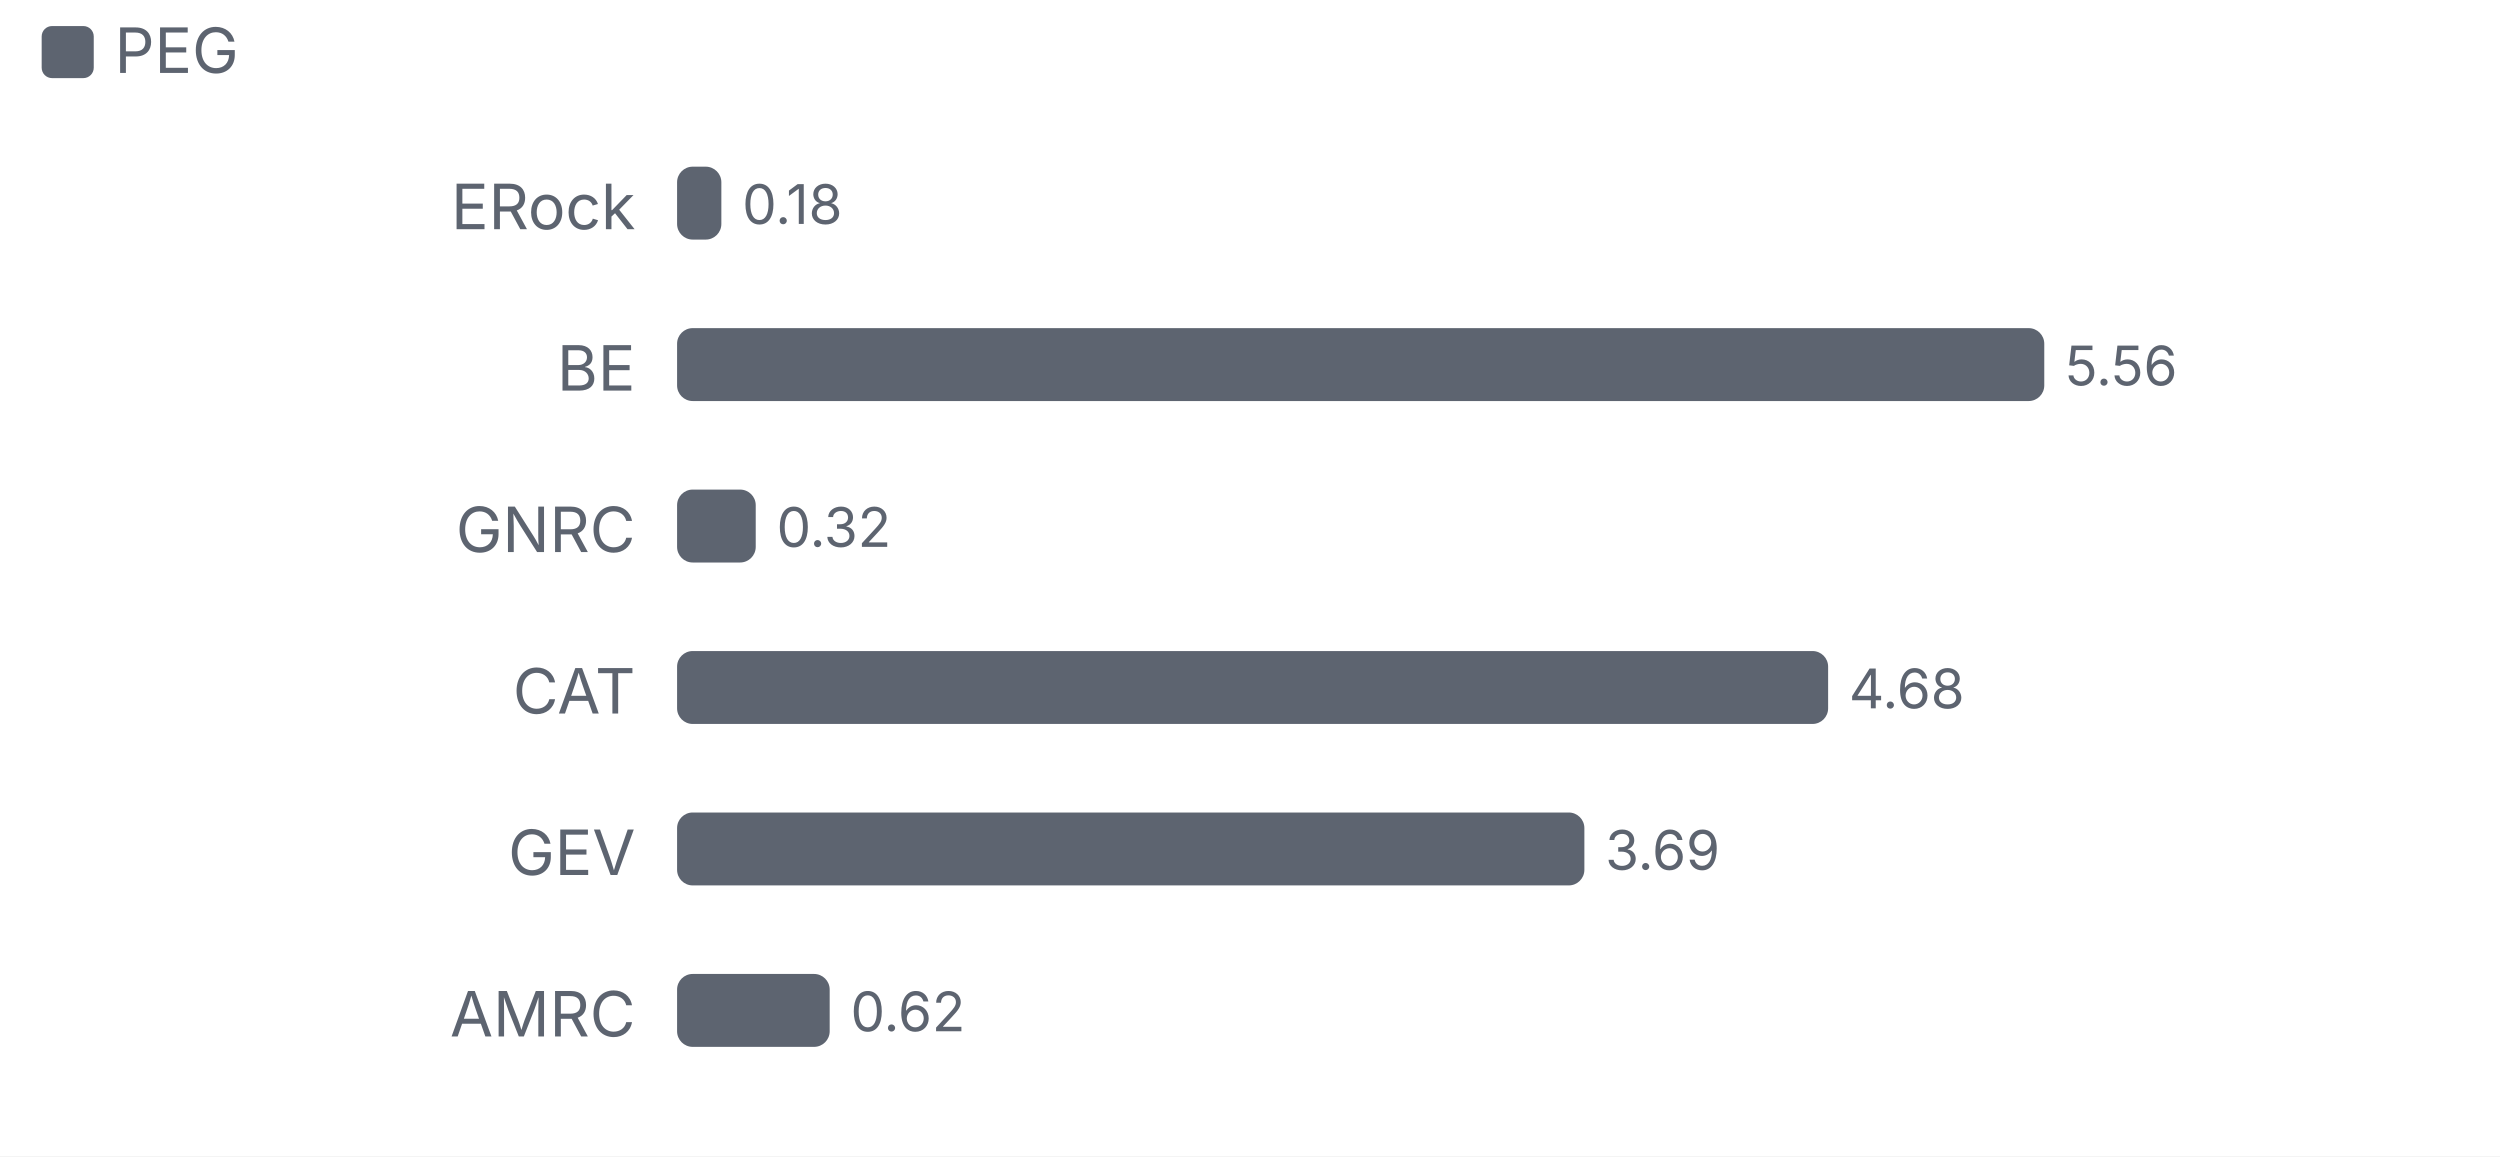
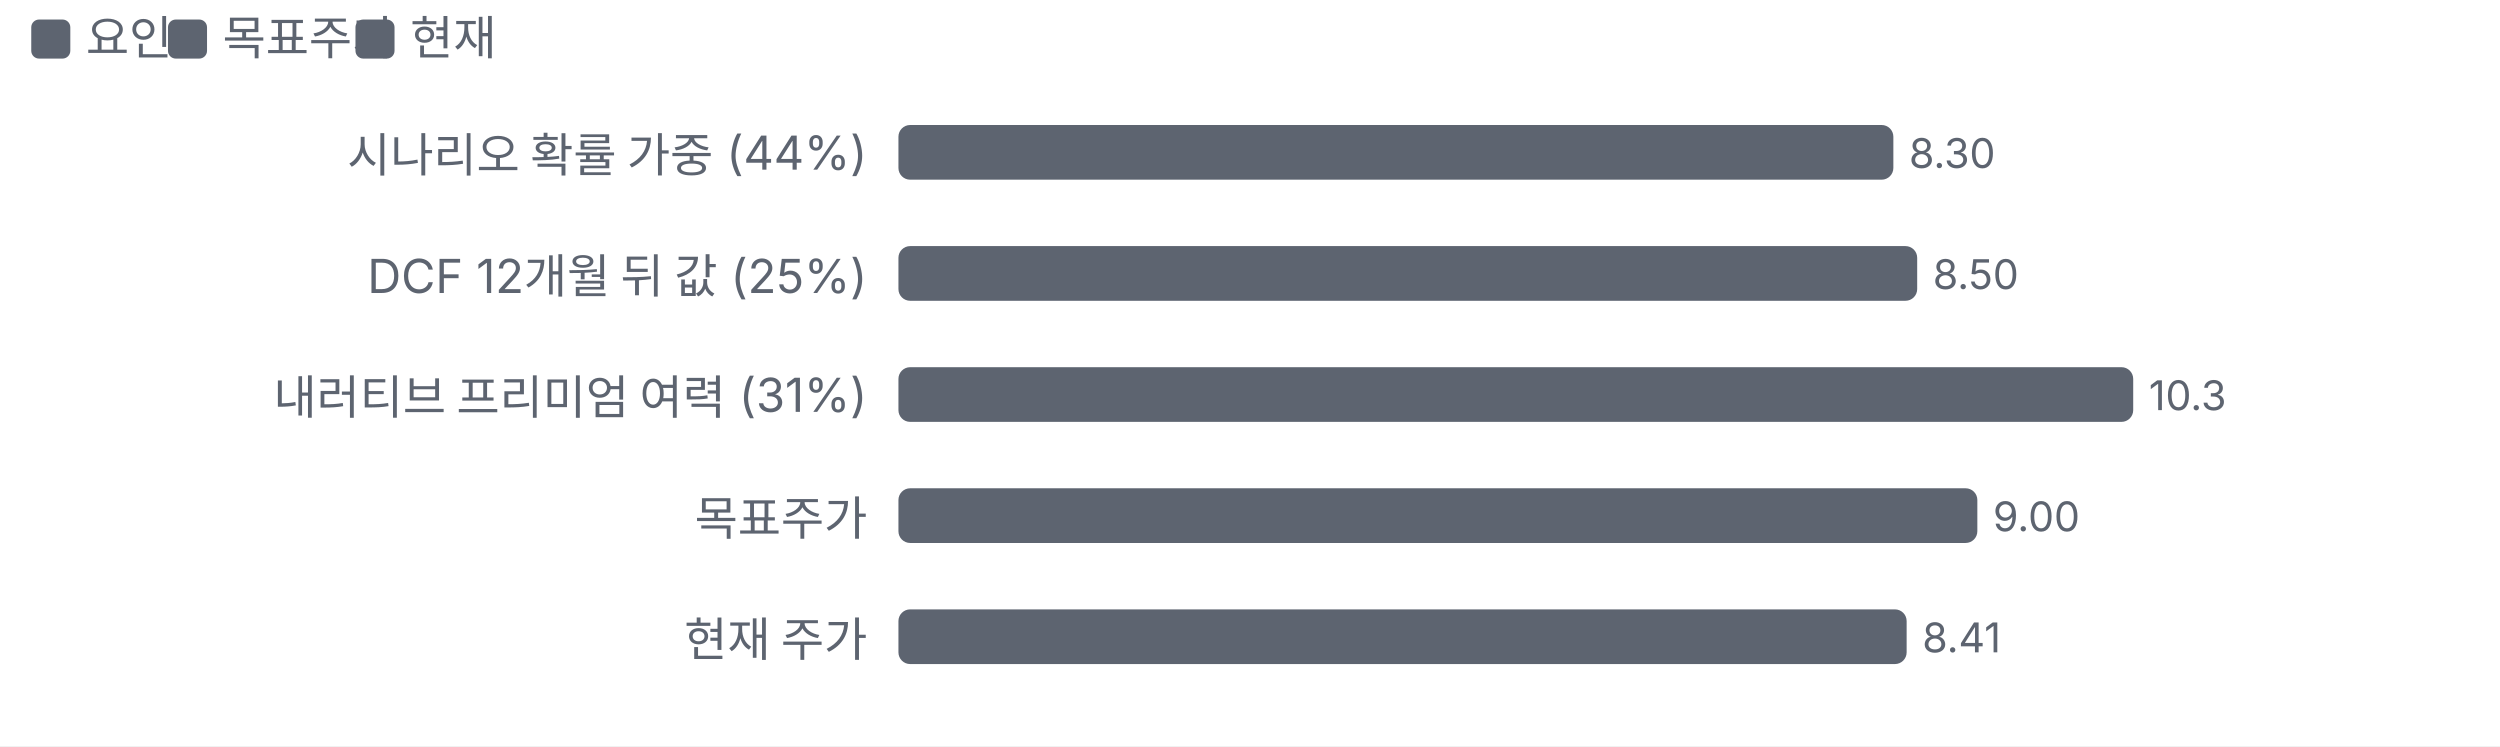
- <svg xmlns="http://www.w3.org/2000/svg" viewBox="0 0 480 222" width="480" height="222">
+ <svg xmlns="http://www.w3.org/2000/svg" viewBox="0 0 640 191" width="640" height="191">
  <style>text{fill:#5d6470;font-size:10.5px;font-family:-apple-system,'Apple SD Gothic Neo','Malgun Gothic',sans-serif}</style>
  <rect width="100%" height="100%" fill="#ffffff" />
  <rect x="8" y="5" width="10" height="10" rx="2" fill="#5d6470" />
-   <text x="22" y="14" style="font-size:12px">PEG</text>
+   <text x="22" y="14" style="font-size:12px">요인</text>
+   <rect x="43" y="5" width="10" height="10" rx="2" fill="#5d6470" />
+   <text x="57" y="14" style="font-size:12px">목표주가</text>
+   <rect x="91" y="5" width="10" height="10" rx="2" fill="#5d6470" />
+   <text x="105" y="14" style="font-size:12px">현재</text>
  <g transform="translate(0,22)">
-     <text x="122" y="22" text-anchor="end" style="fill:#5d6470;font-size:12px">
-       <tspan x="122" dy="0">ERock</tspan>
+     <text x="222" y="22" text-anchor="end" style="fill:#5d6470;font-size:12px">
+       <tspan x="222" dy="0">시나리오 확률 가중 (44%)</tspan>
    </text>
-     <rect x="130.0" y="10" width="8.5" height="14" rx="3" fill="#5d6470" />
-     <text x="142.5" y="21">0.18</text>
-     <text x="122" y="53" text-anchor="end" style="fill:#5d6470;font-size:12px">
-       <tspan x="122" dy="0">BE</tspan>
+     <rect x="230.0" y="10" width="254.7" height="14" rx="3" fill="#5d6470" />
+     <text x="488.7" y="21">8.30</text>
+     <text x="222" y="53" text-anchor="end" style="fill:#5d6470;font-size:12px">
+       <tspan x="222" dy="0">DCF 12개월 뒤 값 (25%)</tspan>
    </text>
-     <rect x="130.0" y="41" width="262.5" height="14" rx="3" fill="#5d6470" />
-     <text x="396.5" y="52">5.56</text>
-     <text x="122" y="84" text-anchor="end" style="fill:#5d6470;font-size:12px">
-       <tspan x="122" dy="0">GNRC</tspan>
+     <rect x="230.0" y="41" width="260.8" height="14" rx="3" fill="#5d6470" />
+     <text x="494.8" y="52">8.50</text>
+     <text x="222" y="84" text-anchor="end" style="fill:#5d6470;font-size:12px">
+       <tspan x="222" dy="0">내러티브 프리미엄 여력 (31%)</tspan>
    </text>
-     <rect x="130.0" y="72" width="15.1" height="14" rx="3" fill="#5d6470" />
-     <text x="149.1" y="83">0.32</text>
-     <text x="122" y="115" text-anchor="end" style="fill:#5d6470;font-size:12px">
-       <tspan x="122" dy="0">CAT</tspan>
+     <rect x="230.0" y="72" width="316.1" height="14" rx="3" fill="#5d6470" />
+     <text x="550.1" y="83">10.3</text>
+     <text x="222" y="115" text-anchor="end" style="fill:#5d6470;font-size:12px">
+       <tspan x="222" dy="0">목표주가</tspan>
    </text>
-     <rect x="130.0" y="103" width="221.0" height="14" rx="3" fill="#5d6470" />
-     <text x="355.0" y="114">4.68</text>
-     <text x="122" y="146" text-anchor="end" style="fill:#5d6470;font-size:12px">
-       <tspan x="122" dy="0">GEV</tspan>
+     <rect x="230.0" y="103" width="276.2" height="14" rx="3" fill="#5d6470" />
+     <text x="510.2" y="114">9.00</text>
+     <text x="222" y="146" text-anchor="end" style="fill:#5d6470;font-size:12px">
+       <tspan x="222" dy="0">현재 주가</tspan>
    </text>
-     <rect x="130.0" y="134" width="174.2" height="14" rx="3" fill="#5d6470" />
-     <text x="308.2" y="145">3.69</text>
-     <text x="122" y="177" text-anchor="end" style="fill:#5d6470;font-size:12px">
-       <tspan x="122" dy="0">AMRC</tspan>
-     </text>
-     <rect x="130.0" y="165" width="29.3" height="14" rx="3" fill="#5d6470" />
-     <text x="163.3" y="176">0.62</text>
+     <rect x="230.0" y="134" width="258.1" height="14" rx="3" fill="#5d6470" />
+     <text x="492.1" y="145">8.41</text>
  </g>
</svg>
